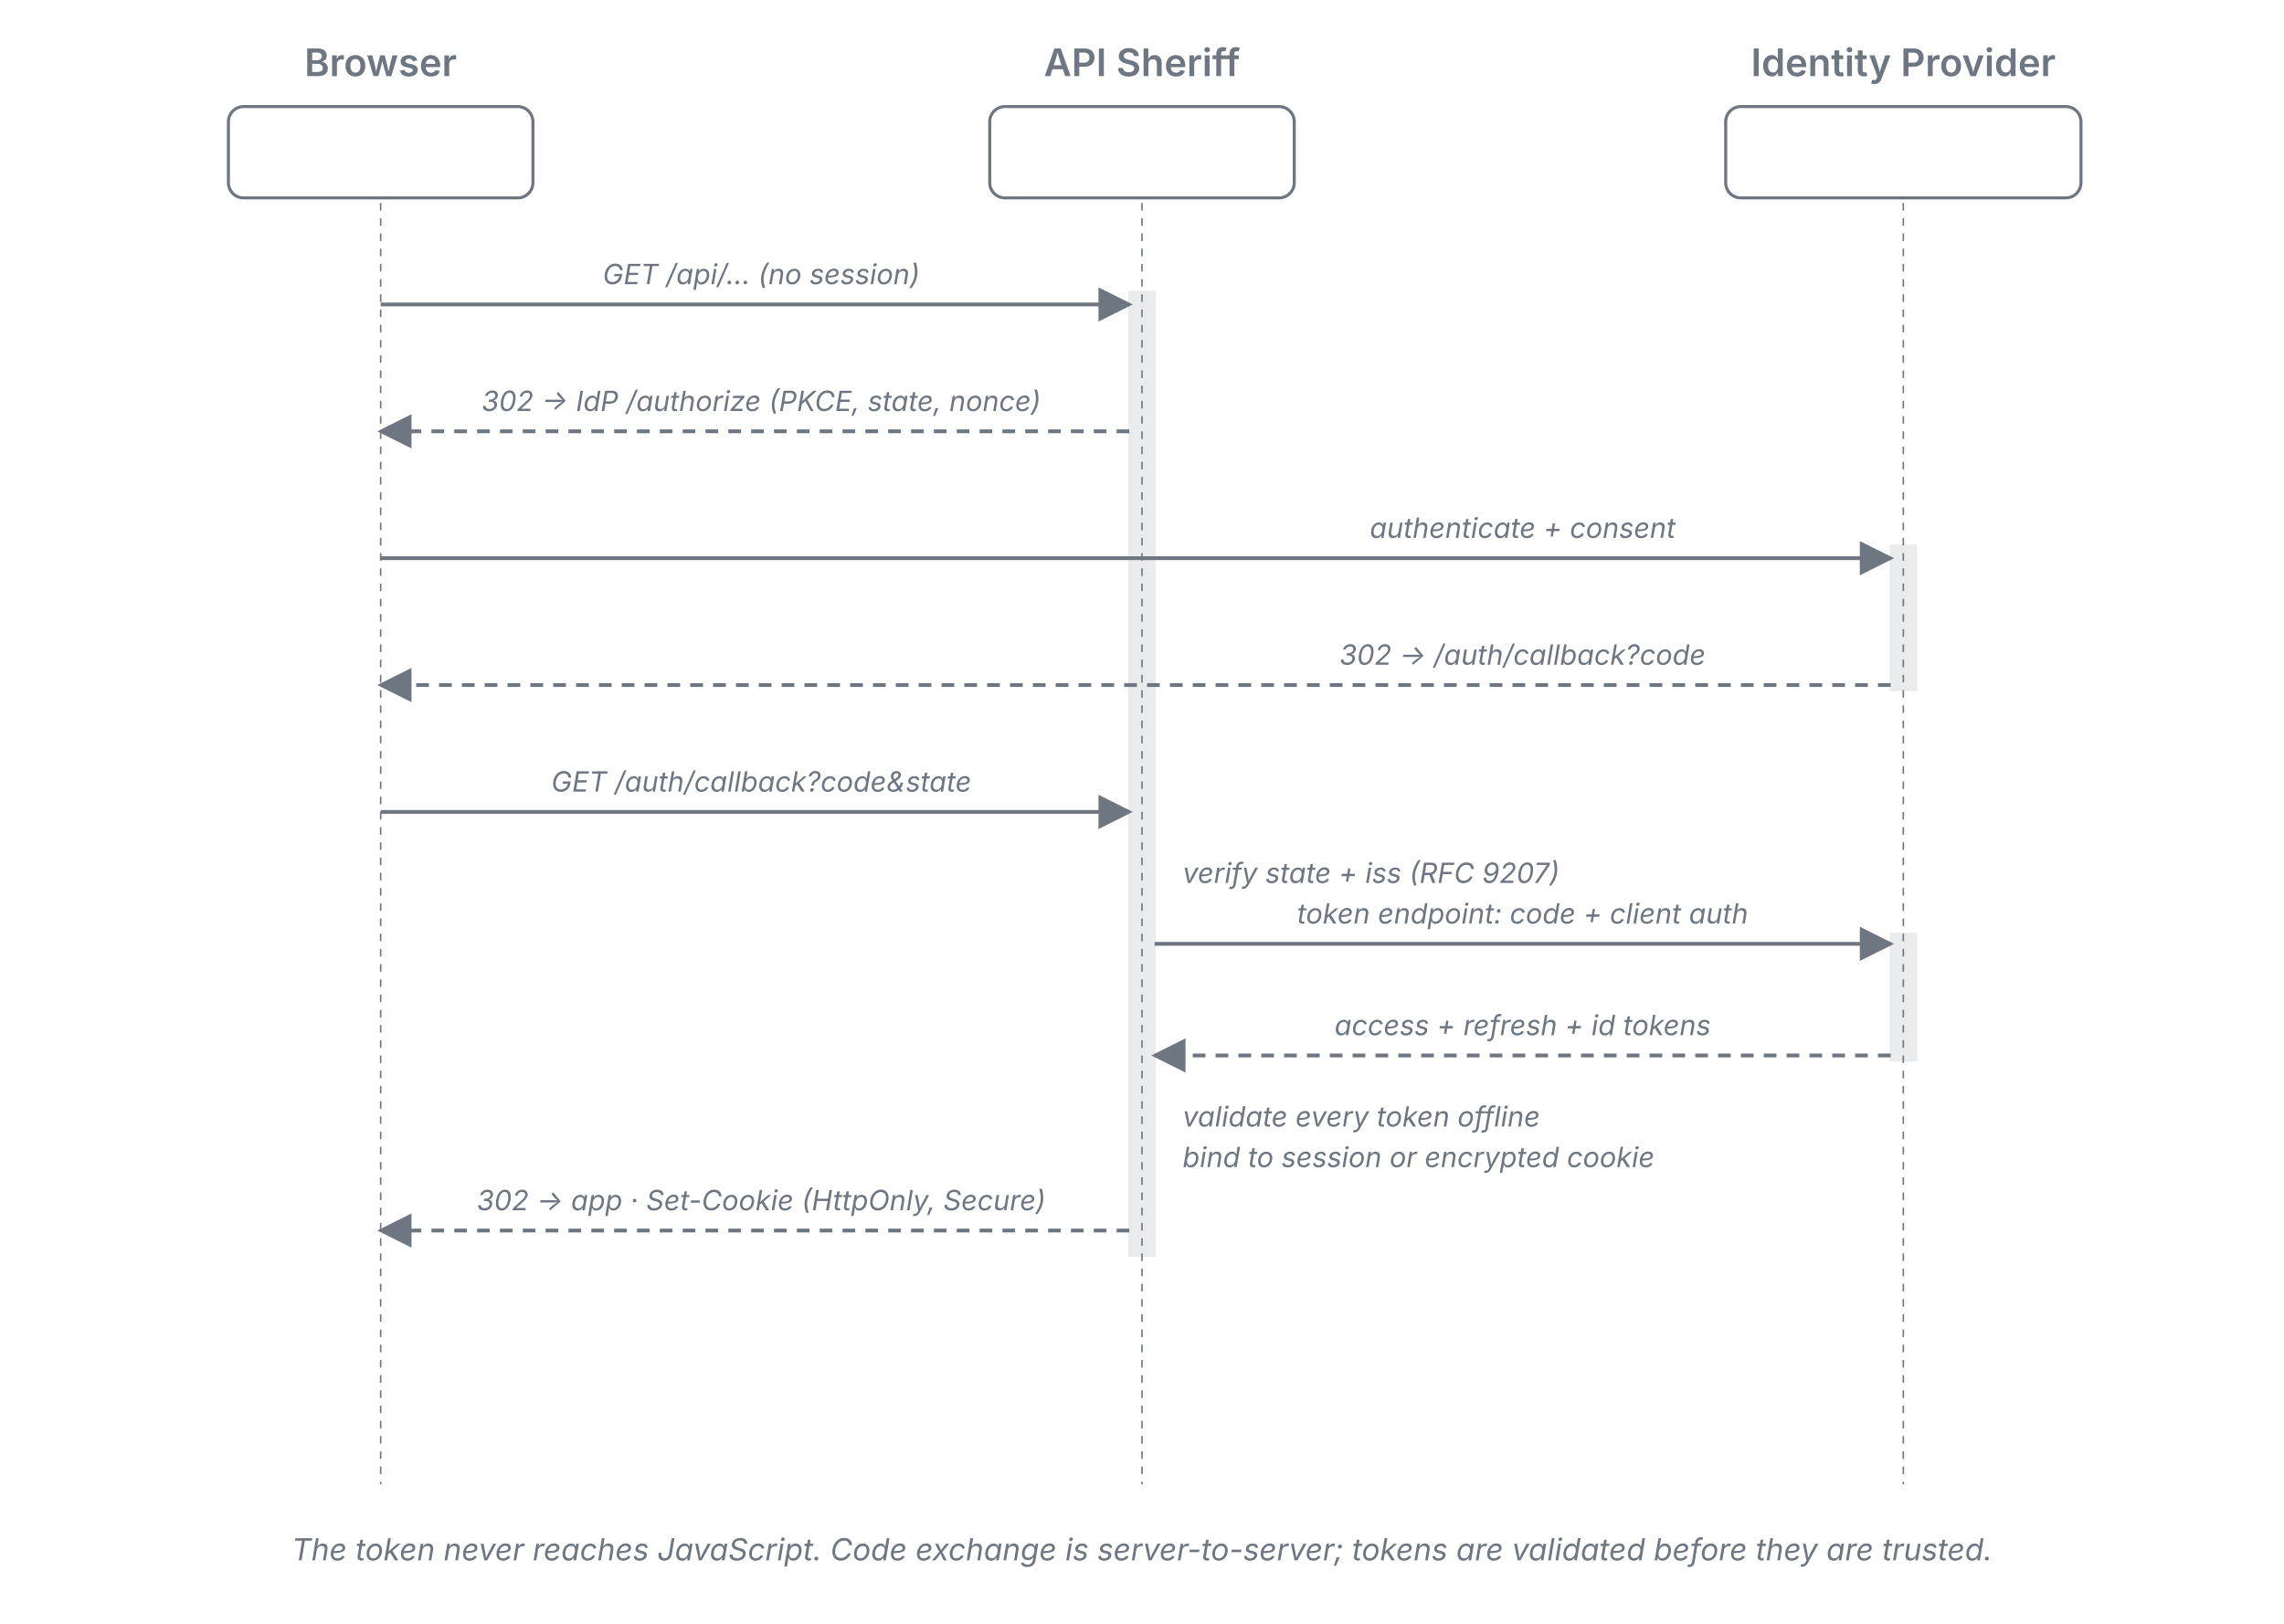
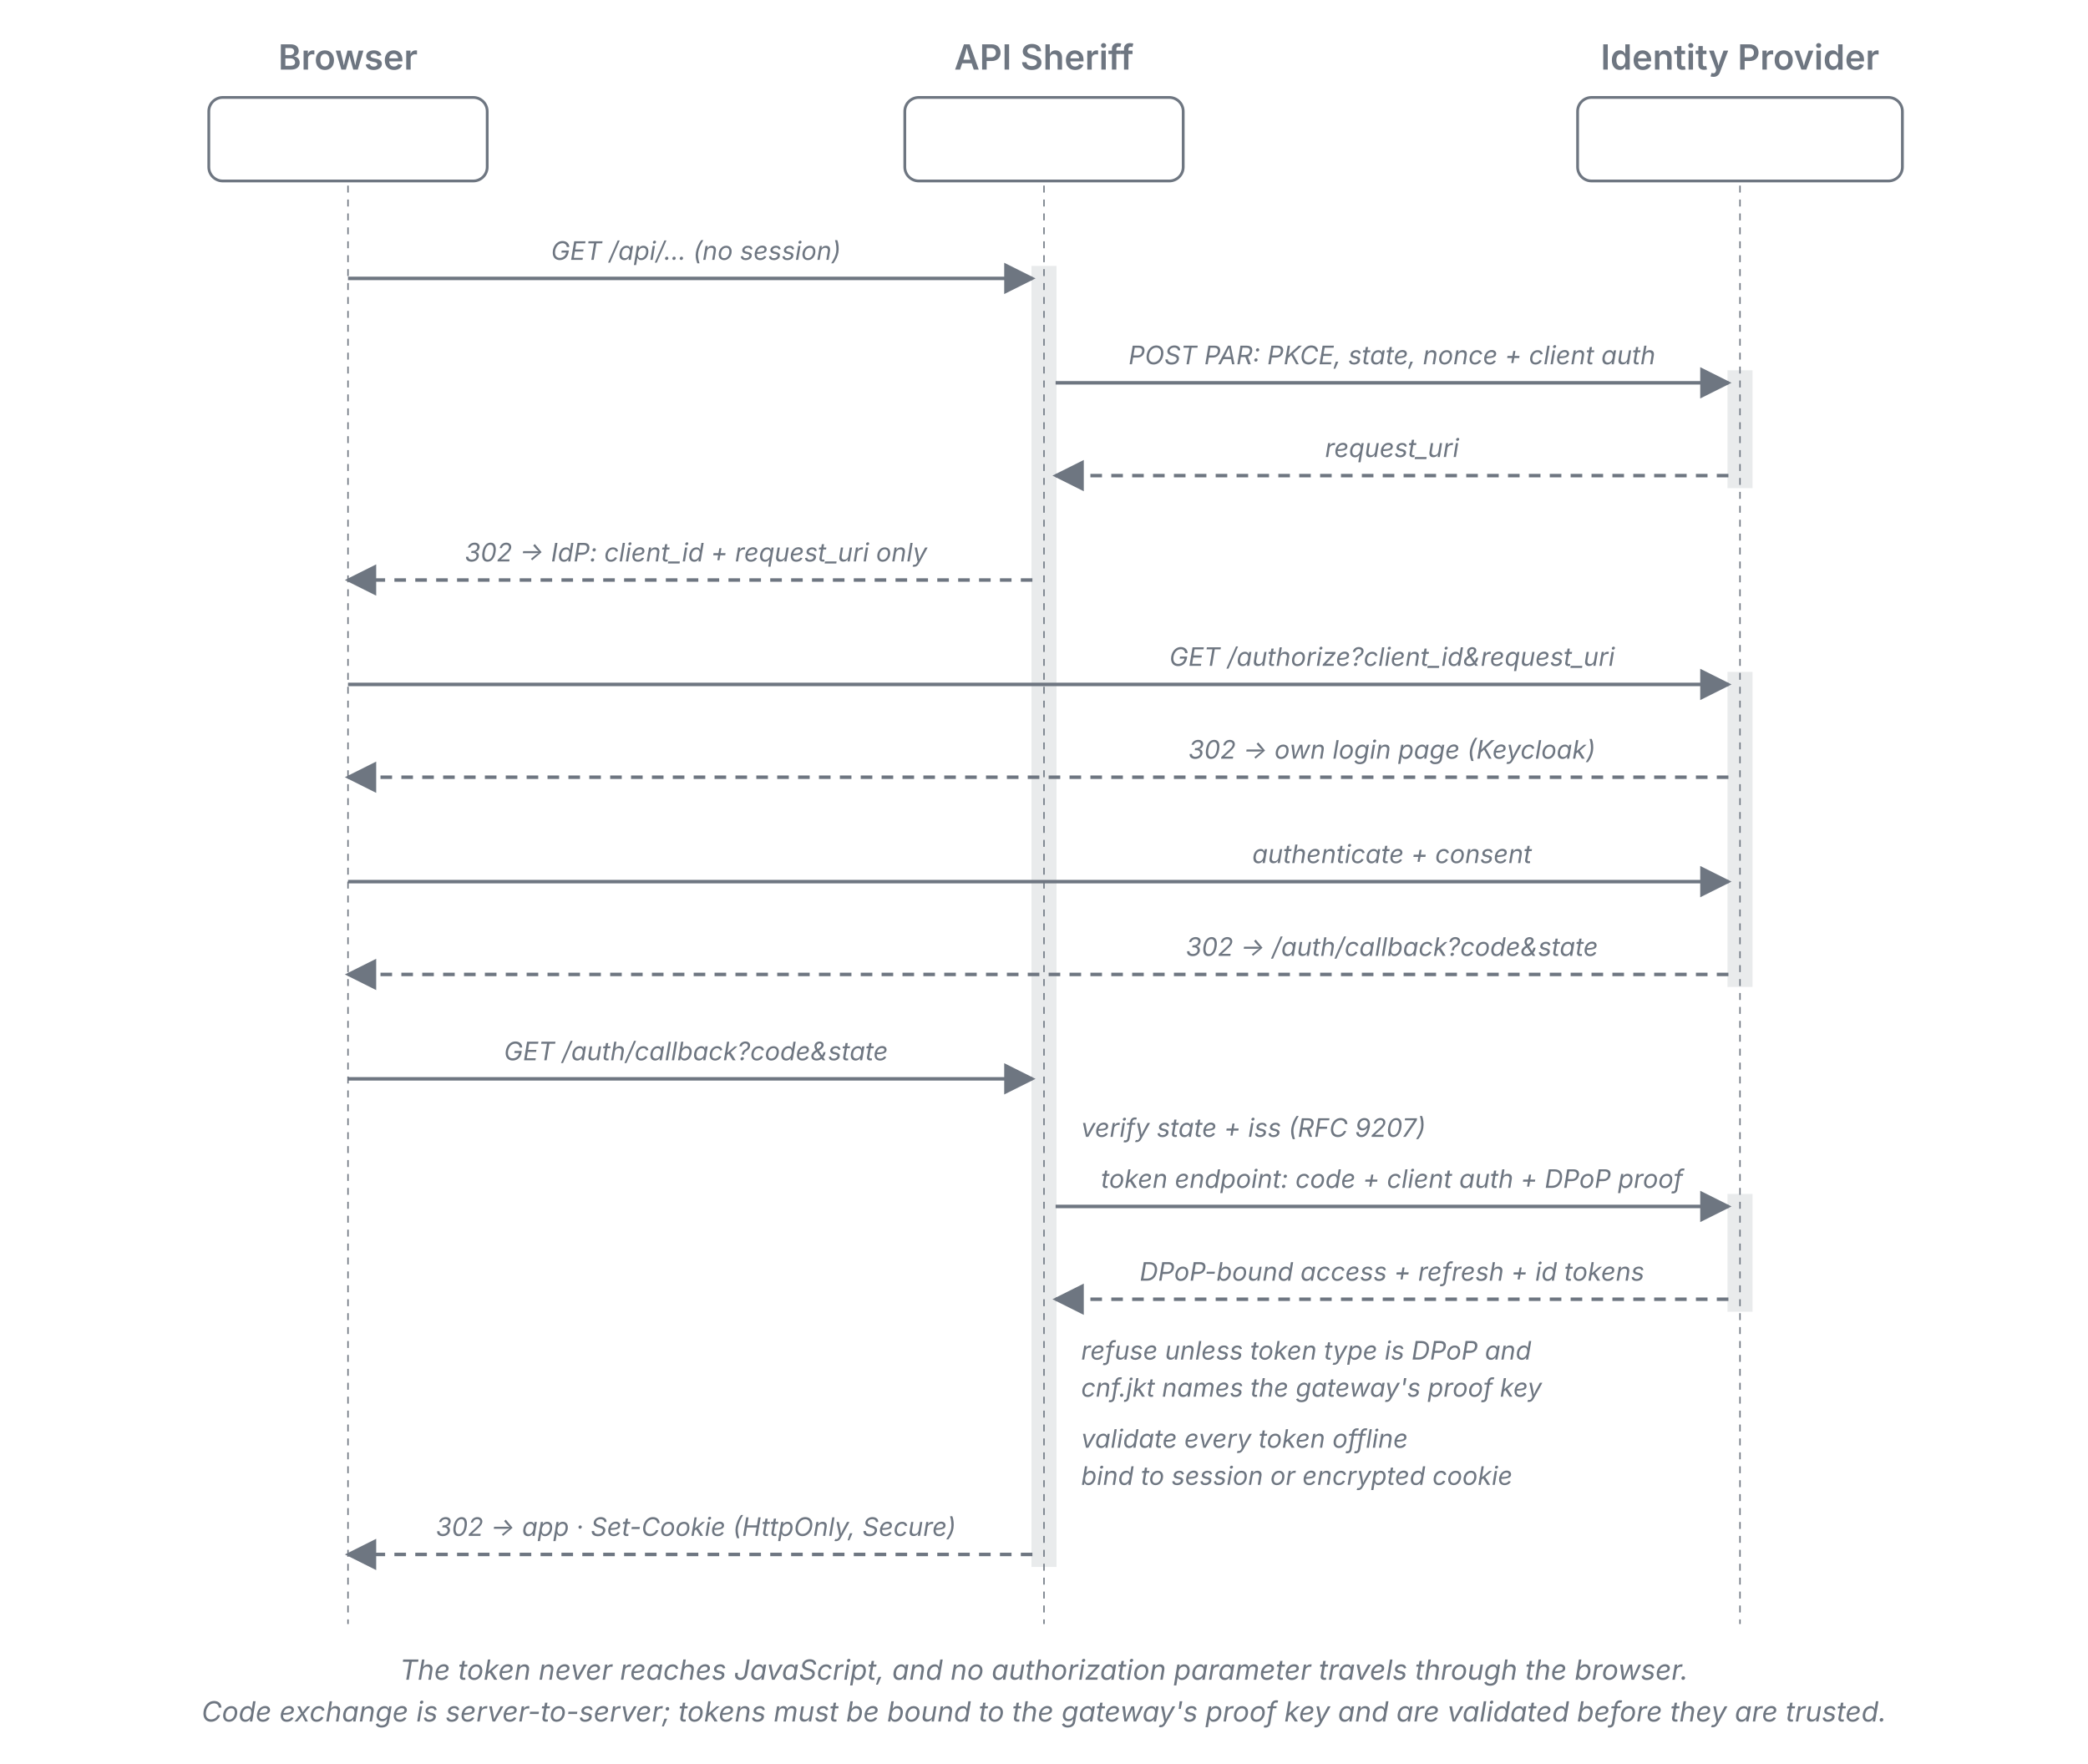
- <svg xmlns="http://www.w3.org/2000/svg" viewBox="0 0 900 640" role="img" aria-labelledby="title desc" font-family="ui-sans-serif, -apple-system, system-ui, 'Segoe UI', sans-serif">
+ <svg xmlns="http://www.w3.org/2000/svg" viewBox="0 0 900 760" role="img" aria-labelledby="title desc" font-family="ui-sans-serif, -apple-system, system-ui, 'Segoe UI', sans-serif">
  <defs>
    <marker id="arrow" viewBox="0 0 10 10" refX="9" refY="5" markerWidth="9" markerHeight="9" orient="auto">
      <path d="M0,0 L10,5 L0,10 z" class="arrow-fill" />
    </marker>
    <style>
      .col-header   { font-size: 15px; font-weight: 600; fill: #6e7681; text-anchor: middle; }
      .stroke       { stroke: #6e7681; stroke-width: 1.2; fill: none; }
      .sep          { stroke: #6e7681; stroke-width: 0.6; stroke-dasharray: 3 3; }
      .arrow        { stroke: #6e7681; stroke-width: 1.5; fill: none; }
      .arrow-return { stroke: #6e7681; stroke-width: 1.5; fill: none; stroke-dasharray: 5 4; }
      .arrow-fill   { fill: #6e7681; }
      .arrow-lbl    { font-size: 11px; fill: #6e7681; text-anchor: middle; font-style: italic; }
      .activation   { stroke: #6e7681; stroke-width: 0.8; fill: #6e7681; opacity: 0.15; }
      .note         { font-size: 11px; fill: #6e7681; text-anchor: start; font-style: italic; }
      .caption      { font-size: 12px; fill: #6e7681; text-anchor: middle; font-style: italic; }
    </style>
  </defs>
  <text x="150" y="30" class="col-header">Browser</text>
  <rect class="stroke" x="90" y="42" width="120" height="36" rx="6" />
-   <line class="sep" x1="150" y1="80" x2="150" y2="585" />
+   <line class="sep" x1="150" y1="80" x2="150" y2="700" />
  <text x="450" y="30" class="col-header">API Sheriff</text>
  <rect class="stroke" x="390" y="42" width="120" height="36" rx="6" />
-   <line class="sep" x1="450" y1="80" x2="450" y2="585" />
+   <line class="sep" x1="450" y1="80" x2="450" y2="700" />
  <text x="750" y="30" class="col-header">Identity Provider</text>
  <rect class="stroke" x="680" y="42" width="140" height="36" rx="6" />
-   <line class="sep" x1="750" y1="80" x2="750" y2="585" />
-   <rect class="activation" x="445" y="115" width="10" height="380" />
-   <rect class="activation" x="745" y="215" width="10" height="57" />
-   <rect class="activation" x="745" y="368" width="10" height="50" />
+   <line class="sep" x1="750" y1="80" x2="750" y2="700" />
+   <rect class="activation" x="445" y="115" width="10" height="560" />
+   <rect class="activation" x="745" y="160" width="10" height="50" />
+   <rect class="activation" x="745" y="290" width="10" height="135" />
+   <rect class="activation" x="745" y="515" width="10" height="50" />
  <line class="arrow" x1="150" y1="120" x2="445" y2="120" marker-end="url(#arrow)" />
  <text x="300" y="112" class="arrow-lbl">GET /api/… (no session)</text>
-   <line class="arrow-return" x1="445" y1="170" x2="150" y2="170" marker-end="url(#arrow)" />
-   <text x="300" y="162" class="arrow-lbl">302 → IdP /authorize (PKCE, state, nonce)</text>
-   <line class="arrow" x1="150" y1="220" x2="745" y2="220" marker-end="url(#arrow)" />
-   <text x="600" y="212" class="arrow-lbl">authenticate + consent</text>
-   <line class="arrow-return" x1="745" y1="270" x2="150" y2="270" marker-end="url(#arrow)" />
-   <text x="600" y="262" class="arrow-lbl">302 → /auth/callback?code</text>
-   <line class="arrow" x1="150" y1="320" x2="445" y2="320" marker-end="url(#arrow)" />
-   <text x="300" y="312" class="arrow-lbl">GET /auth/callback?code&amp;state</text>
-   <text x="466" y="348" class="note">verify state + iss (RFC 9207)</text>
-   <line class="arrow" x1="455" y1="372" x2="745" y2="372" marker-end="url(#arrow)" />
-   <text x="600" y="364" class="arrow-lbl">token endpoint: code + client auth</text>
-   <line class="arrow-return" x1="745" y1="416" x2="455" y2="416" marker-end="url(#arrow)" />
-   <text x="600" y="408" class="arrow-lbl">access + refresh + id tokens</text>
-   <text x="466" y="444" class="note">validate every token offline</text>
-   <text x="466" y="460" class="note">bind to session or encrypted cookie</text>
-   <line class="arrow-return" x1="445" y1="485" x2="150" y2="485" marker-end="url(#arrow)" />
-   <text x="300" y="477" class="arrow-lbl">302 → app · Set-Cookie (HttpOnly, Secure)</text>
-   <text x="450" y="615" class="caption">The token never reaches JavaScript. Code exchange is server-to-server; tokens are validated before they are trusted.</text>
+   <line class="arrow" x1="455" y1="165" x2="745" y2="165" marker-end="url(#arrow)" />
+   <text x="600" y="157" class="arrow-lbl">POST PAR: PKCE, state, nonce + client auth</text>
+   <line class="arrow-return" x1="745" y1="205" x2="455" y2="205" marker-end="url(#arrow)" />
+   <text x="600" y="197" class="arrow-lbl">request_uri</text>
+   <line class="arrow-return" x1="445" y1="250" x2="150" y2="250" marker-end="url(#arrow)" />
+   <text x="300" y="242" class="arrow-lbl">302 → IdP: client_id + request_uri only</text>
+   <line class="arrow" x1="150" y1="295" x2="745" y2="295" marker-end="url(#arrow)" />
+   <text x="600" y="287" class="arrow-lbl">GET /authorize?client_id&amp;request_uri</text>
+   <line class="arrow-return" x1="745" y1="335" x2="150" y2="335" marker-end="url(#arrow)" />
+   <text x="600" y="327" class="arrow-lbl">302 → own login page (Keycloak)</text>
+   <line class="arrow" x1="150" y1="380" x2="745" y2="380" marker-end="url(#arrow)" />
+   <text x="600" y="372" class="arrow-lbl">authenticate + consent</text>
+   <line class="arrow-return" x1="745" y1="420" x2="150" y2="420" marker-end="url(#arrow)" />
+   <text x="600" y="412" class="arrow-lbl">302 → /auth/callback?code&amp;state</text>
+   <line class="arrow" x1="150" y1="465" x2="445" y2="465" marker-end="url(#arrow)" />
+   <text x="300" y="457" class="arrow-lbl">GET /auth/callback?code&amp;state</text>
+   <text x="466" y="490" class="note">verify state + iss (RFC 9207)</text>
+   <line class="arrow" x1="455" y1="520" x2="745" y2="520" marker-end="url(#arrow)" />
+   <text x="600" y="512" class="arrow-lbl">token endpoint: code + client auth + DPoP proof</text>
+   <line class="arrow-return" x1="745" y1="560" x2="455" y2="560" marker-end="url(#arrow)" />
+   <text x="600" y="552" class="arrow-lbl">DPoP-bound access + refresh + id tokens</text>
+   <text x="466" y="586" class="note">refuse unless token type is DPoP and</text>
+   <text x="466" y="602" class="note">cnf.jkt names the gateway's proof key</text>
+   <text x="466" y="624" class="note">validate every token offline</text>
+   <text x="466" y="640" class="note">bind to session or encrypted cookie</text>
+   <line class="arrow-return" x1="445" y1="670" x2="150" y2="670" marker-end="url(#arrow)" />
+   <text x="300" y="662" class="arrow-lbl">302 → app · Set-Cookie (HttpOnly, Secure)</text>
+   <text x="450" y="724" class="caption">The token never reaches JavaScript, and no authorization parameter travels through the browser.</text>
+   <text x="450" y="742" class="caption">Code exchange is server-to-server; tokens must be bound to the gateway's proof key and are validated before they are trusted.</text>
</svg>
